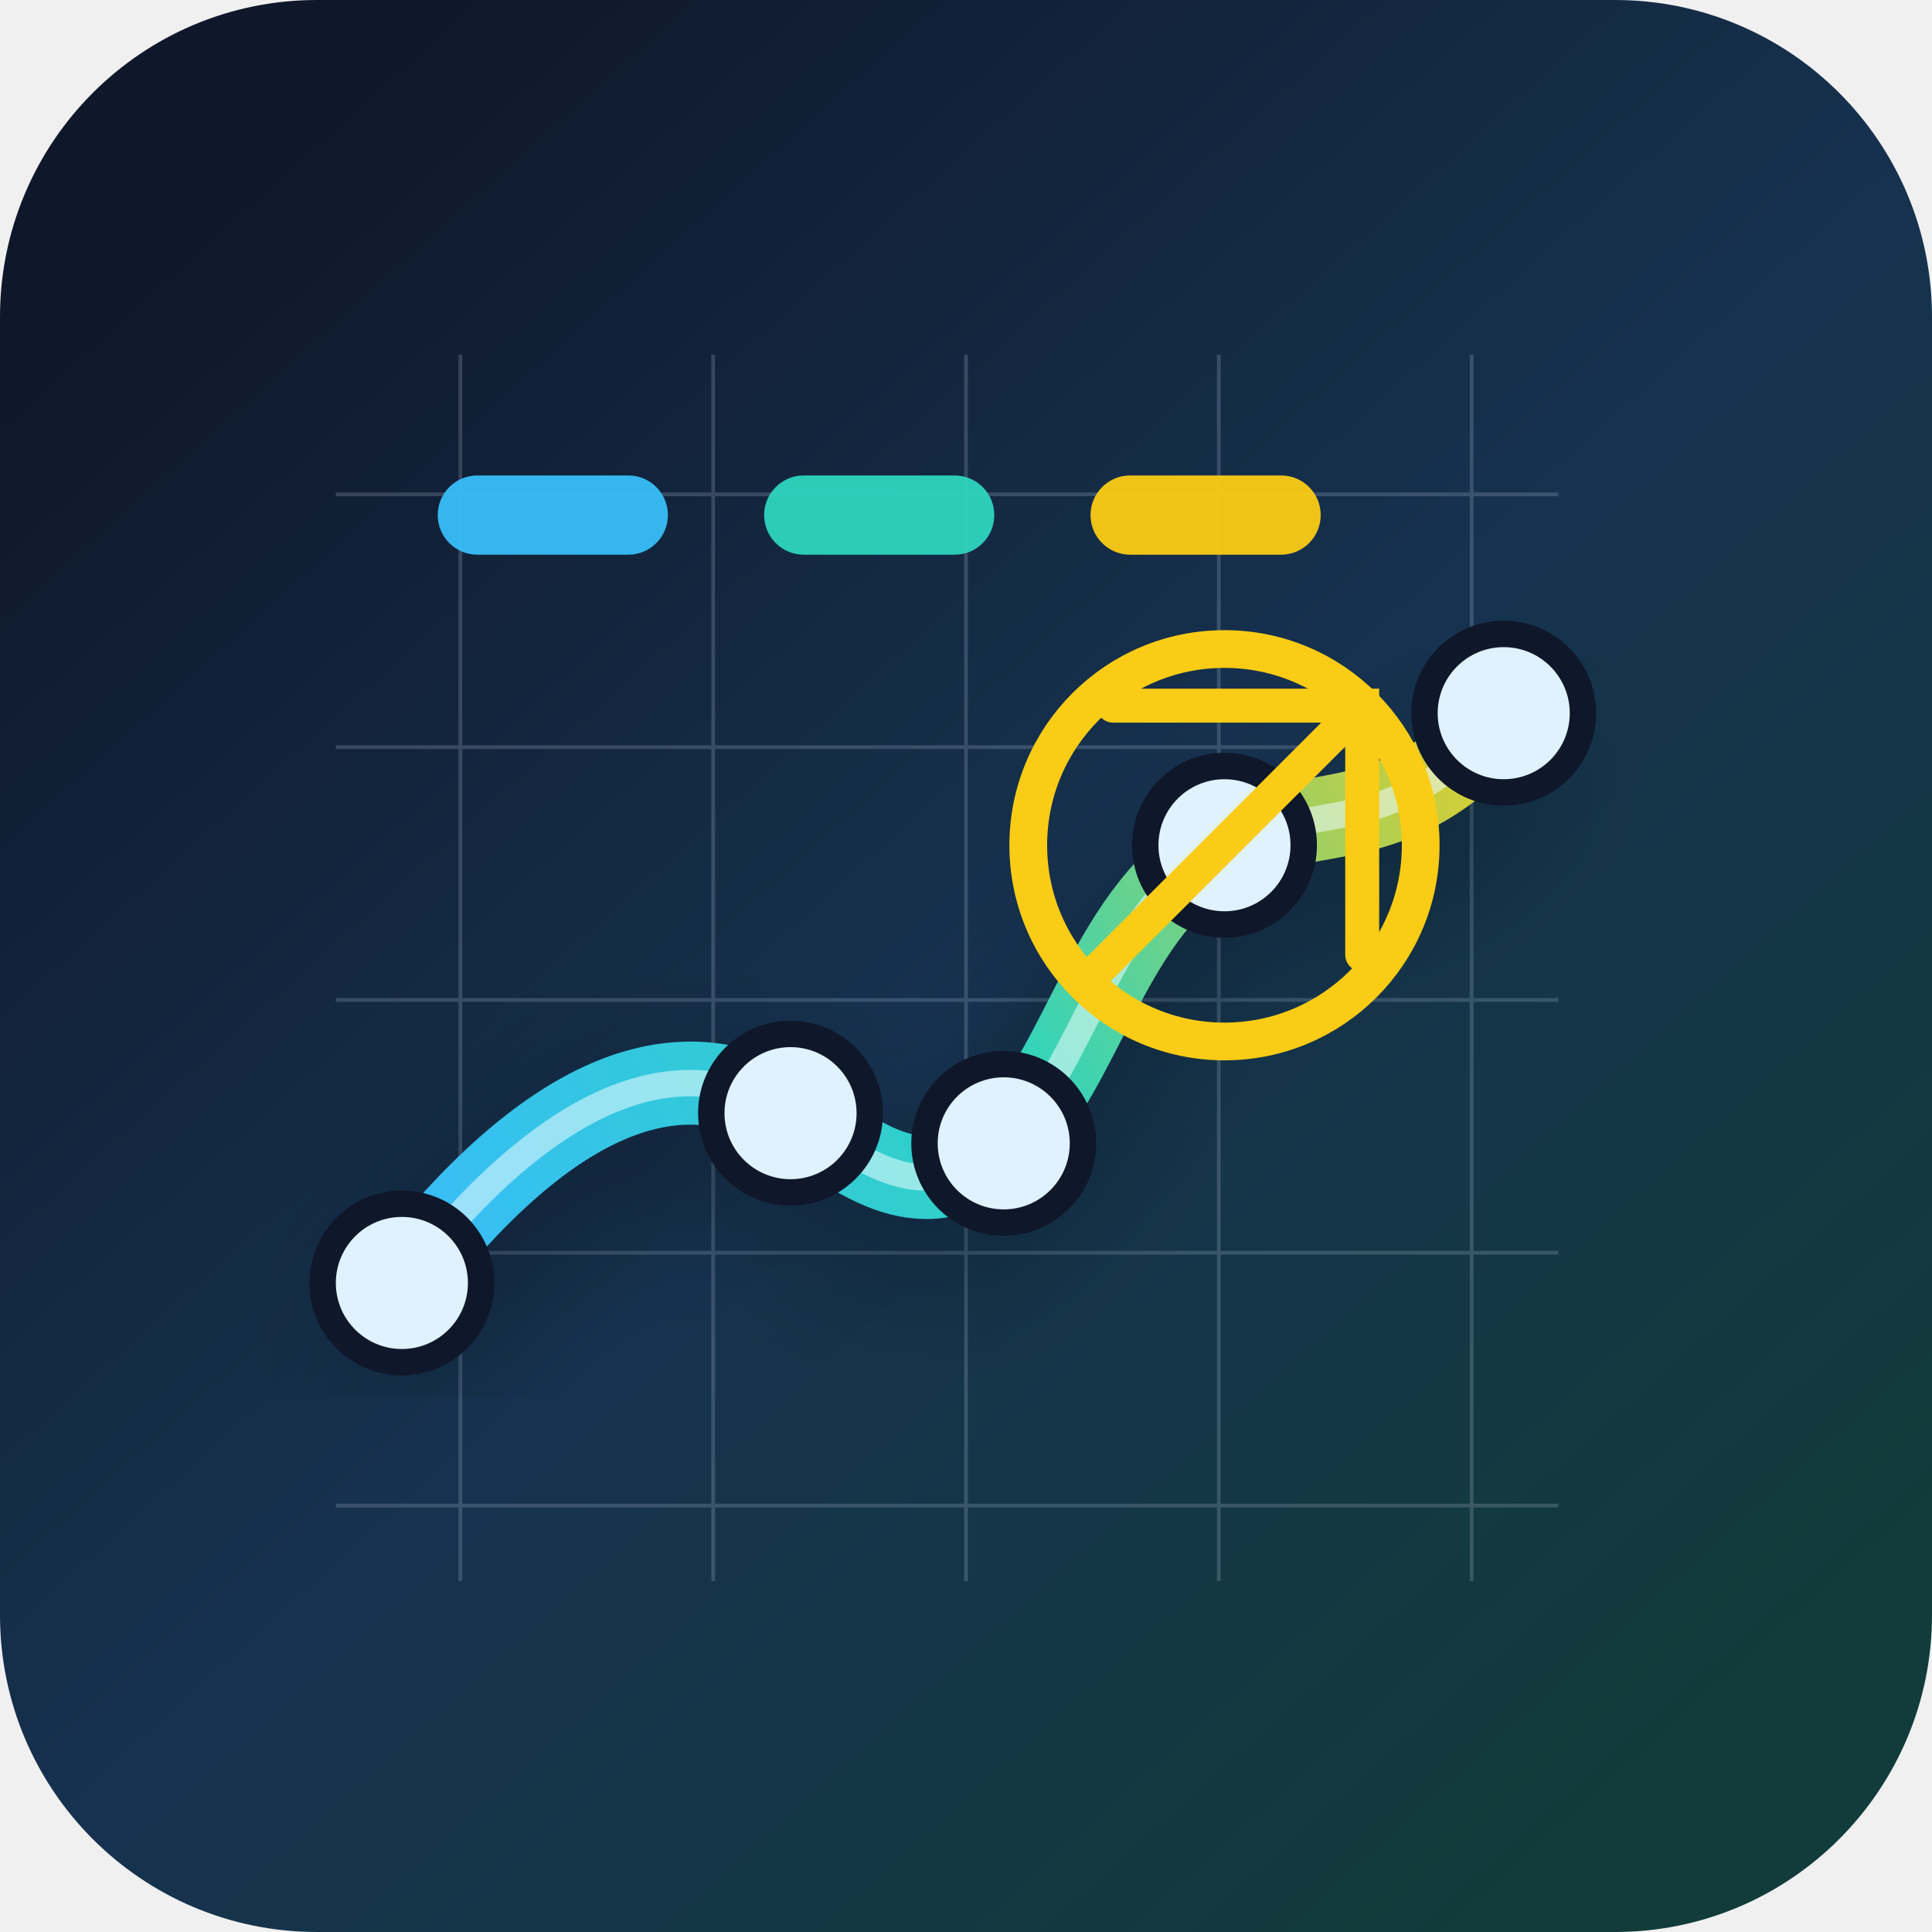
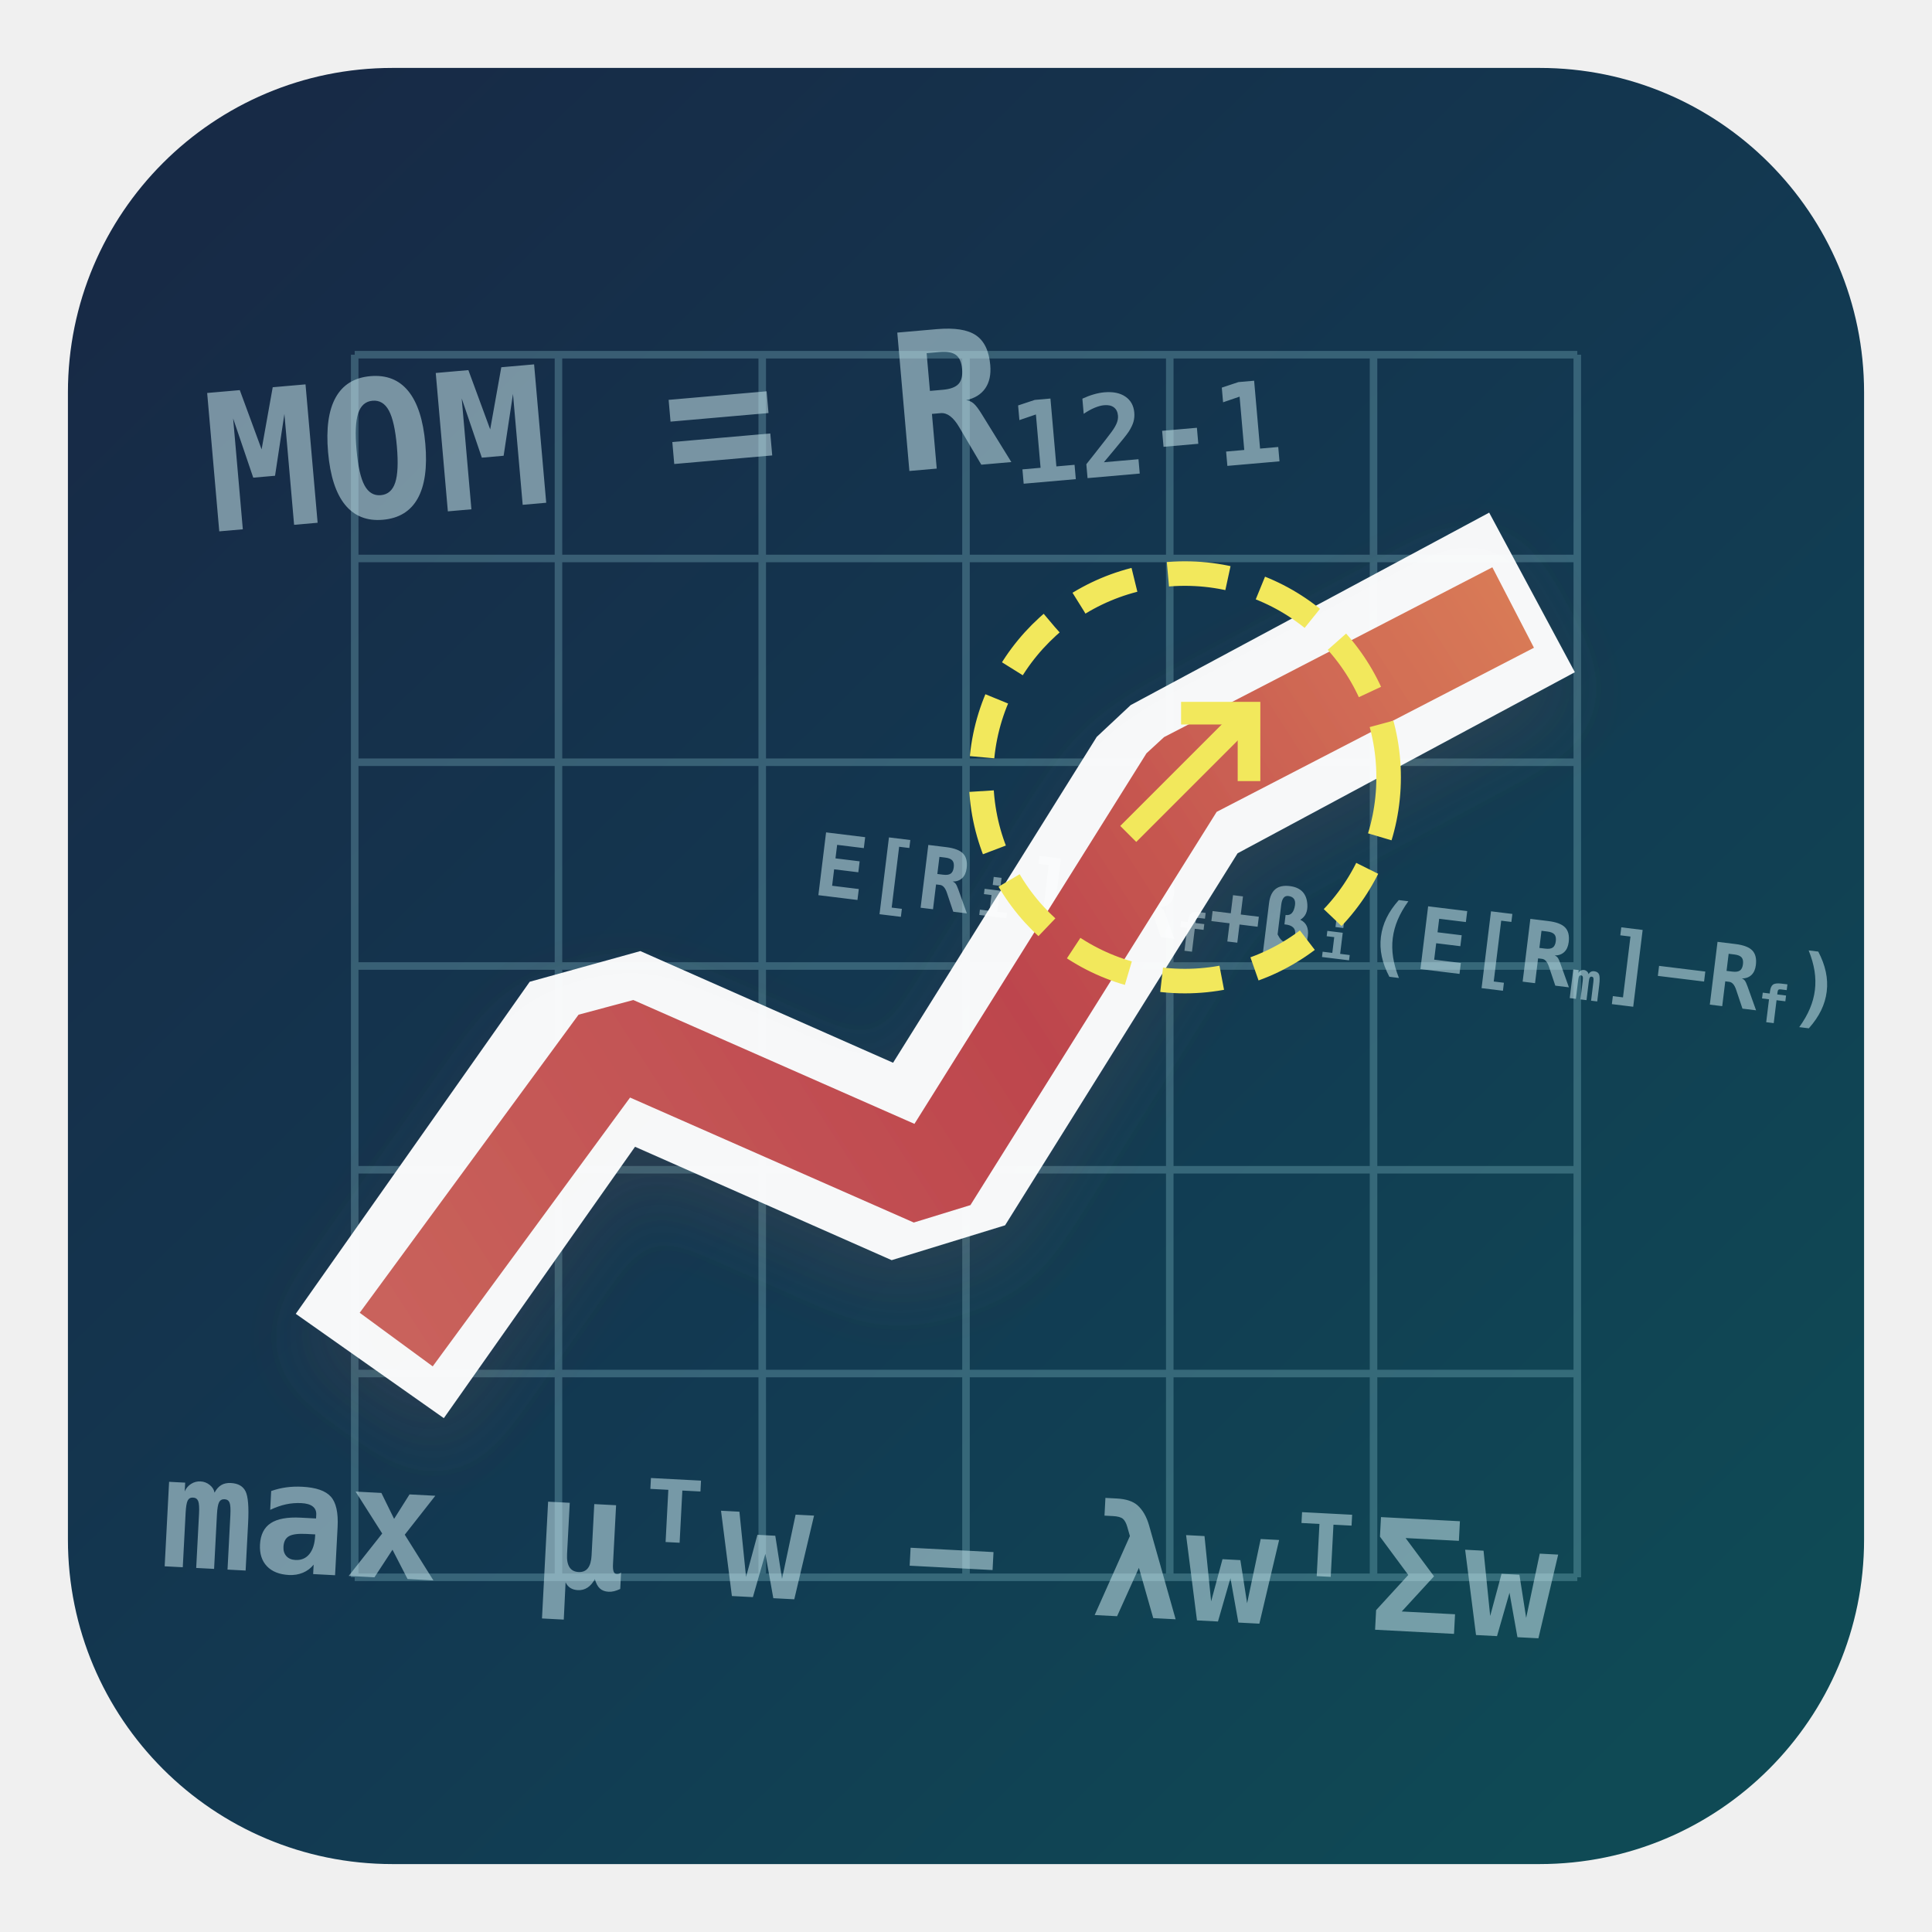
<svg xmlns="http://www.w3.org/2000/svg" viewBox="0 0 1024 1024" role="img" aria-labelledby="title desc">
  <defs>
-     <linearGradient id="bg" x1="128" y1="80" x2="900" y2="940" gradientUnits="userSpaceOnUse">
-       <stop offset="0" stop-color="#0f172a" />
-       <stop offset="0.52" stop-color="#16324f" />
-       <stop offset="1" stop-color="#113c3a" />
+     <linearGradient id="bg" x1="116" y1="96" x2="900" y2="900" gradientUnits="userSpaceOnUse">
+       <stop offset="0" stop-color="#172a46" />
+       <stop offset="0.58" stop-color="#123a52" />
+       <stop offset="1" stop-color="#0f4a55" />
    </linearGradient>
-     <linearGradient id="signal" x1="212" y1="642" x2="802" y2="320" gradientUnits="userSpaceOnUse">
-       <stop offset="0" stop-color="#38bdf8" />
-       <stop offset="0.48" stop-color="#2dd4bf" />
-       <stop offset="1" stop-color="#facc15" />
+     <linearGradient id="signal" x1="214" y1="704" x2="808" y2="322" gradientUnits="userSpaceOnUse">
+       <stop offset="0" stop-color="#c9625b" />
+       <stop offset="0.52" stop-color="#bd454d" />
+       <stop offset="1" stop-color="#d97b57" />
    </linearGradient>
-     <filter id="shadow" x="-20%" y="-20%" width="140%" height="140%">
-       <feDropShadow dx="0" dy="28" stdDeviation="36" flood-color="#020617" flood-opacity="0.35" />
+     <filter id="softShadow" x="-20%" y="-20%" width="140%" height="140%">
+       <feDropShadow dx="0" dy="18" stdDeviation="20" flood-color="#8d5b54" flood-opacity="0.18" />
    </filter>
  </defs>
-   <rect width="1024" height="1024" rx="168" fill="url(#bg)" />
-   <g opacity="0.18" stroke="#dbeafe" stroke-width="2">
-     <path d="M178 262h648M178 396h648M178 530h648M178 664h648M178 798h648" />
-     <path d="M244 188v650M378 188v650M512 188v650M646 188v650M780 188v650" />
+   <rect x="36" y="36" width="952" height="952" rx="172" fill="url(#bg)" />
+   <g opacity="0.30" fill="none" stroke="#8ec8d4" stroke-width="4">
+     <path d="M188 188H836M188 296H836M188 404H836M188 512H836M188 620H836M188 728H836M188 836H836" />
+     <path d="M188 188V836M296 188V836M404 188V836M512 188V836M620 188V836M728 188V836M836 188V836" />
  </g>
-   <g filter="url(#shadow)">
-     <path d="M213 680c76-98 145-128 206-90 38 24 70 54 113 16 43-39 55-126 117-158 44-23 95-2 148-70" fill="none" stroke="url(#signal)" stroke-width="44" stroke-linecap="round" stroke-linejoin="round" />
-     <path d="M213 680c76-98 145-128 206-90 38 24 70 54 113 16 43-39 55-126 117-158 44-23 95-2 148-70" fill="none" stroke="#ecfeff" stroke-width="14" stroke-linecap="round" stroke-linejoin="round" opacity="0.55" />
+   <g opacity="0.54" fill="#cbe9ef" font-family="DejaVu Sans Mono, ui-monospace, monospace" font-weight="700">
+     <text x="112" y="282" font-size="101" transform="rotate(-5 112 282)">MOM = R<tspan baseline-shift="sub" font-size="60">12-1</tspan>
+     </text>
+     <text x="430" y="474" font-size="46" transform="rotate(7 430 474)">E[Rᵢ]=R<tspan baseline-shift="sub" font-size="28">f</tspan>+βᵢ(E[R<tspan baseline-shift="sub" font-size="28">m</tspan>]−R<tspan baseline-shift="sub" font-size="28">f</tspan>)</text>
+     <text x="84" y="830" font-size="82" transform="rotate(3 84 830)">max μᵀw − λwᵀΣw</text>
  </g>
-   <g fill="#e0f2fe" stroke="#0f172a" stroke-width="14">
-     <circle cx="213" cy="680" r="42" />
-     <circle cx="419" cy="590" r="42" />
-     <circle cx="532" cy="606" r="42" />
-     <circle cx="649" cy="448" r="42" />
-     <circle cx="797" cy="378" r="42" />
+   <g filter="url(#softShadow)">
+     <path d="M196 724L320 548L492 624L622 416L812 314" fill="none" stroke="#ffffff" stroke-width="96" stroke-linecap="butt" stroke-linejoin="bevel" opacity="0.96" />
+     <path d="M210 710L326 552L494 626L628 412L802 322" fill="none" stroke="url(#signal)" stroke-width="48" stroke-linecap="butt" stroke-linejoin="bevel" />
  </g>
-   <g fill="none" stroke-linecap="round">
-     <circle cx="649" cy="448" r="104" stroke="#facc15" stroke-width="20" />
-     <path d="M722 374l-145 145" stroke="#facc15" stroke-width="18" />
-     <path d="M590 374h132v132" stroke="#facc15" stroke-width="18" />
-   </g>
-   <g opacity="0.95">
-     <rect x="232" y="252" width="122" height="42" rx="21" fill="#38bdf8" />
-     <rect x="405" y="252" width="122" height="42" rx="21" fill="#2dd4bf" />
-     <rect x="578" y="252" width="122" height="42" rx="21" fill="#facc15" />
+   <g fill="none" stroke="#f2e85c" stroke-linecap="butt" stroke-linejoin="miter">
+     <circle cx="628" cy="412" r="108" stroke-width="13" stroke-dasharray="32 18" />
+     <path d="M598 442L662 378" stroke-width="12" />
+     <path d="M626 378H662V414" stroke-width="12" />
  </g>
</svg>
